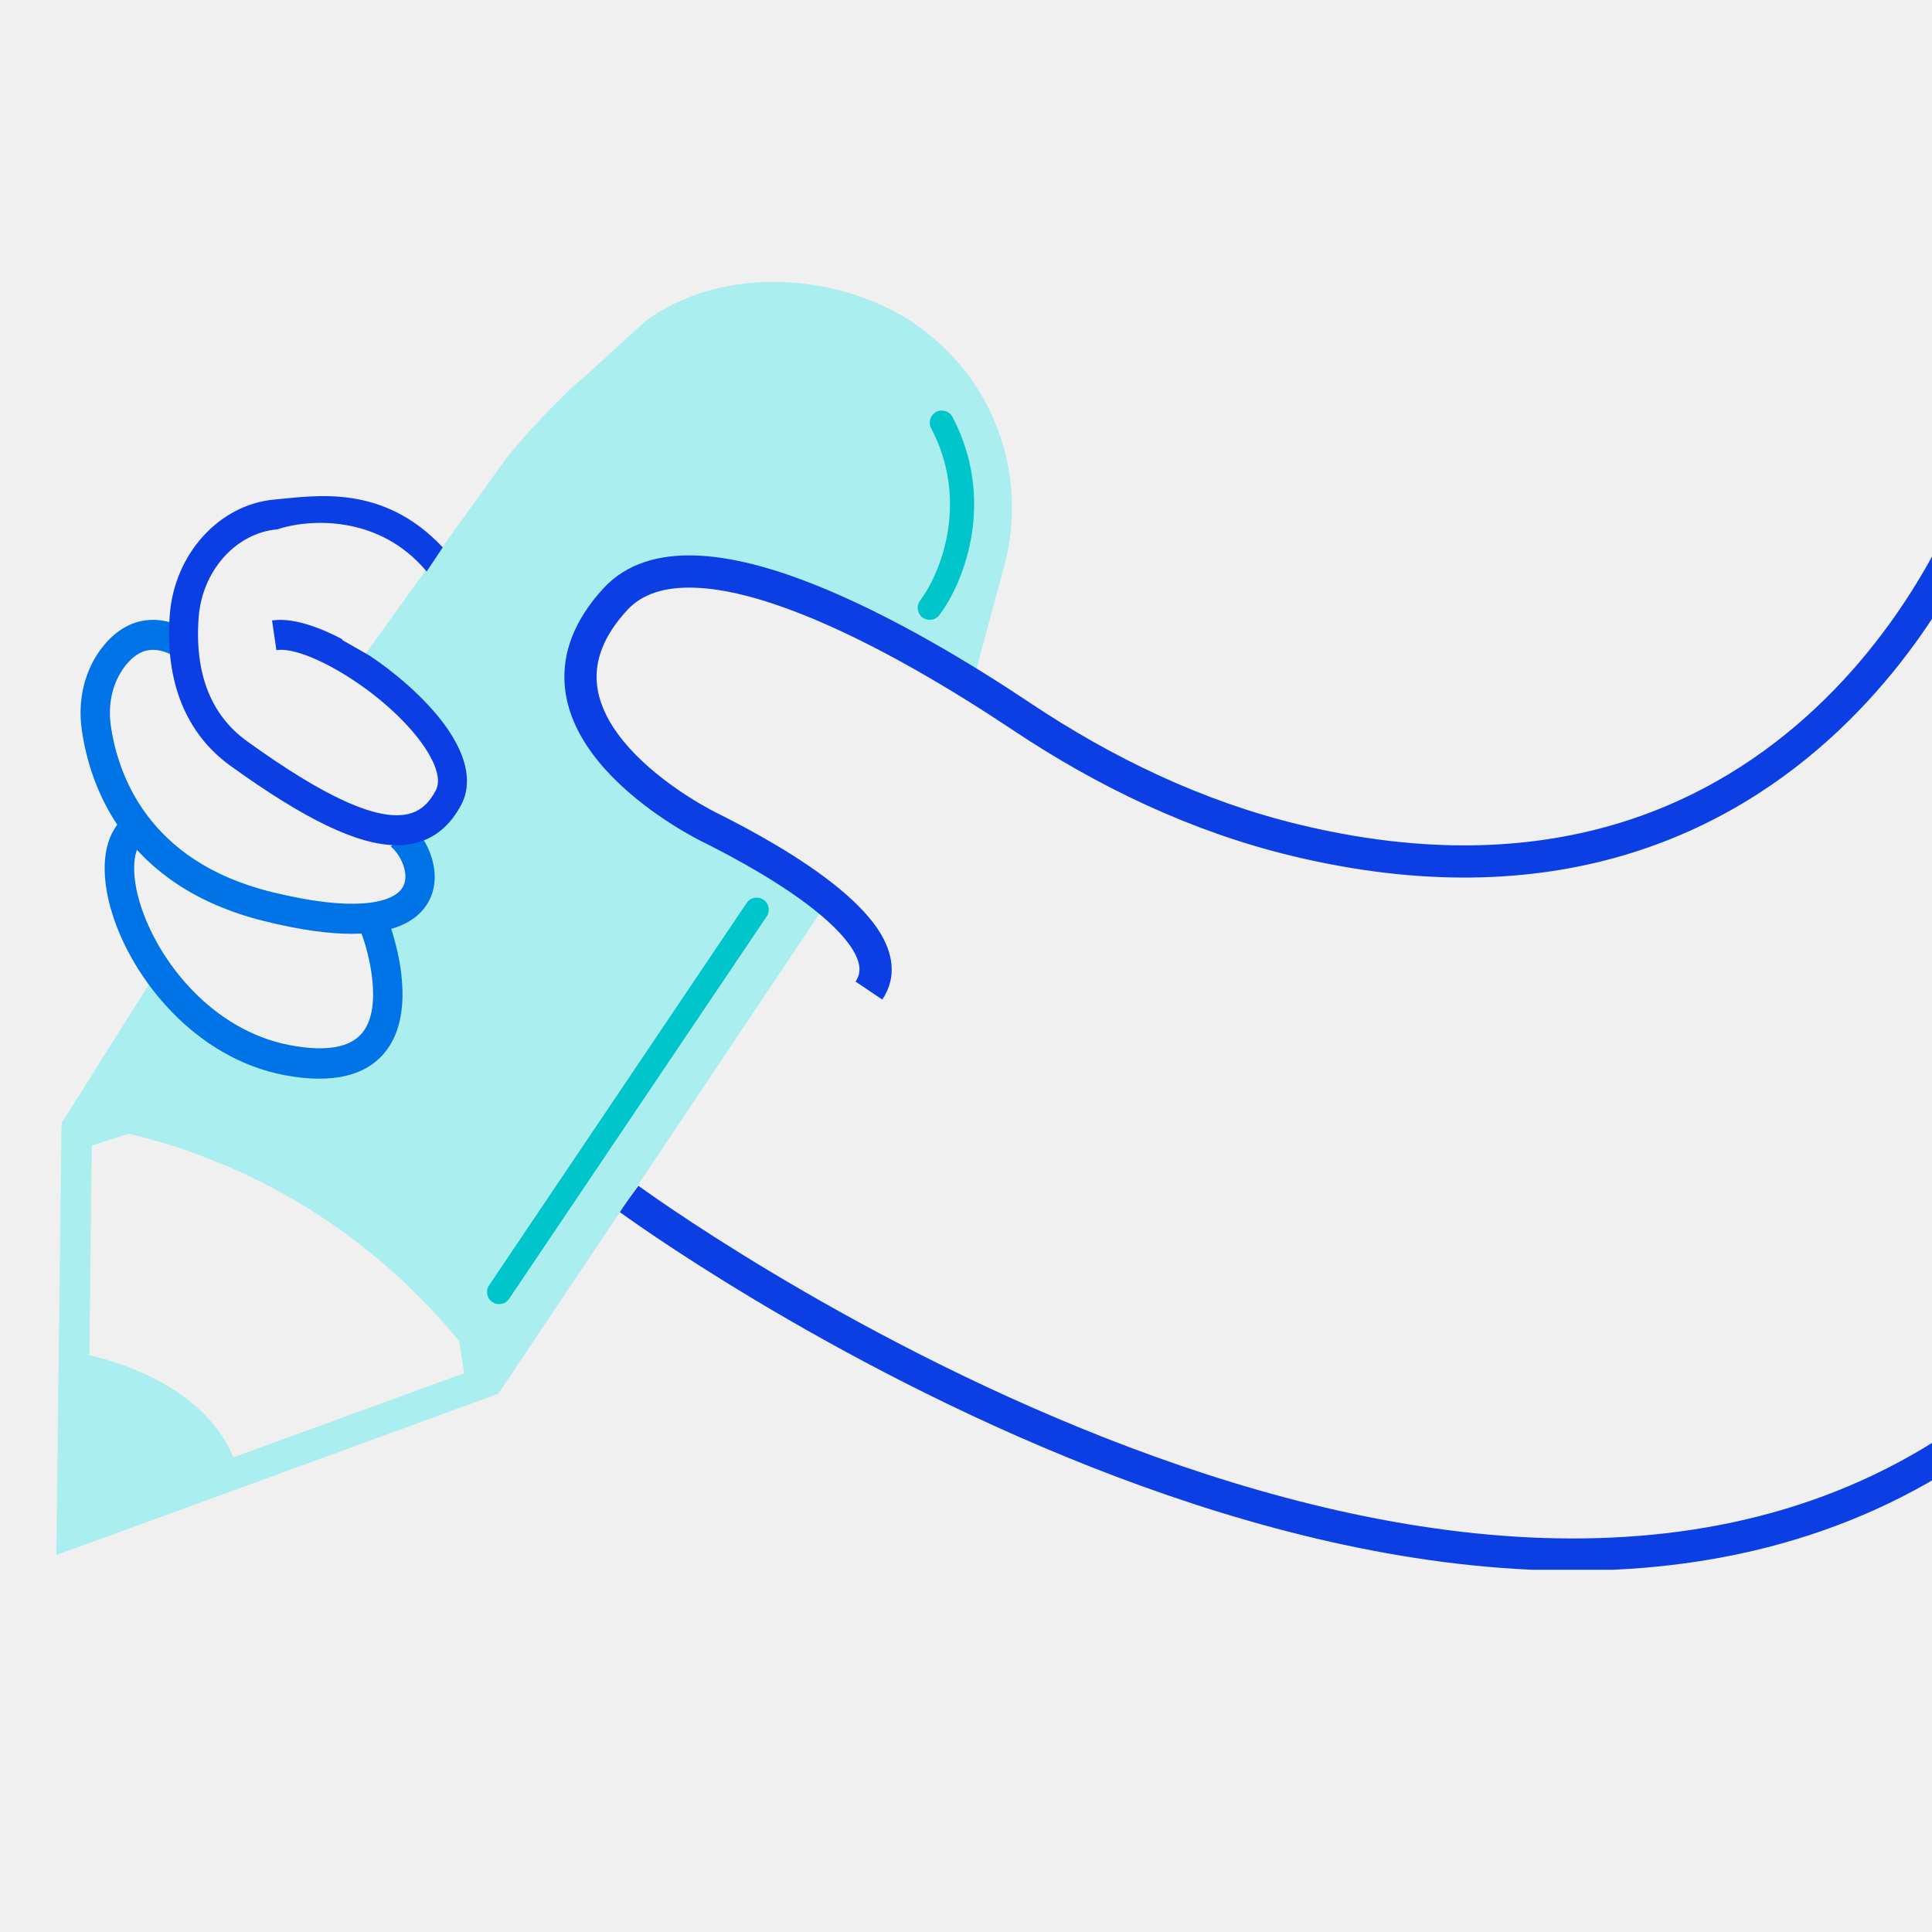
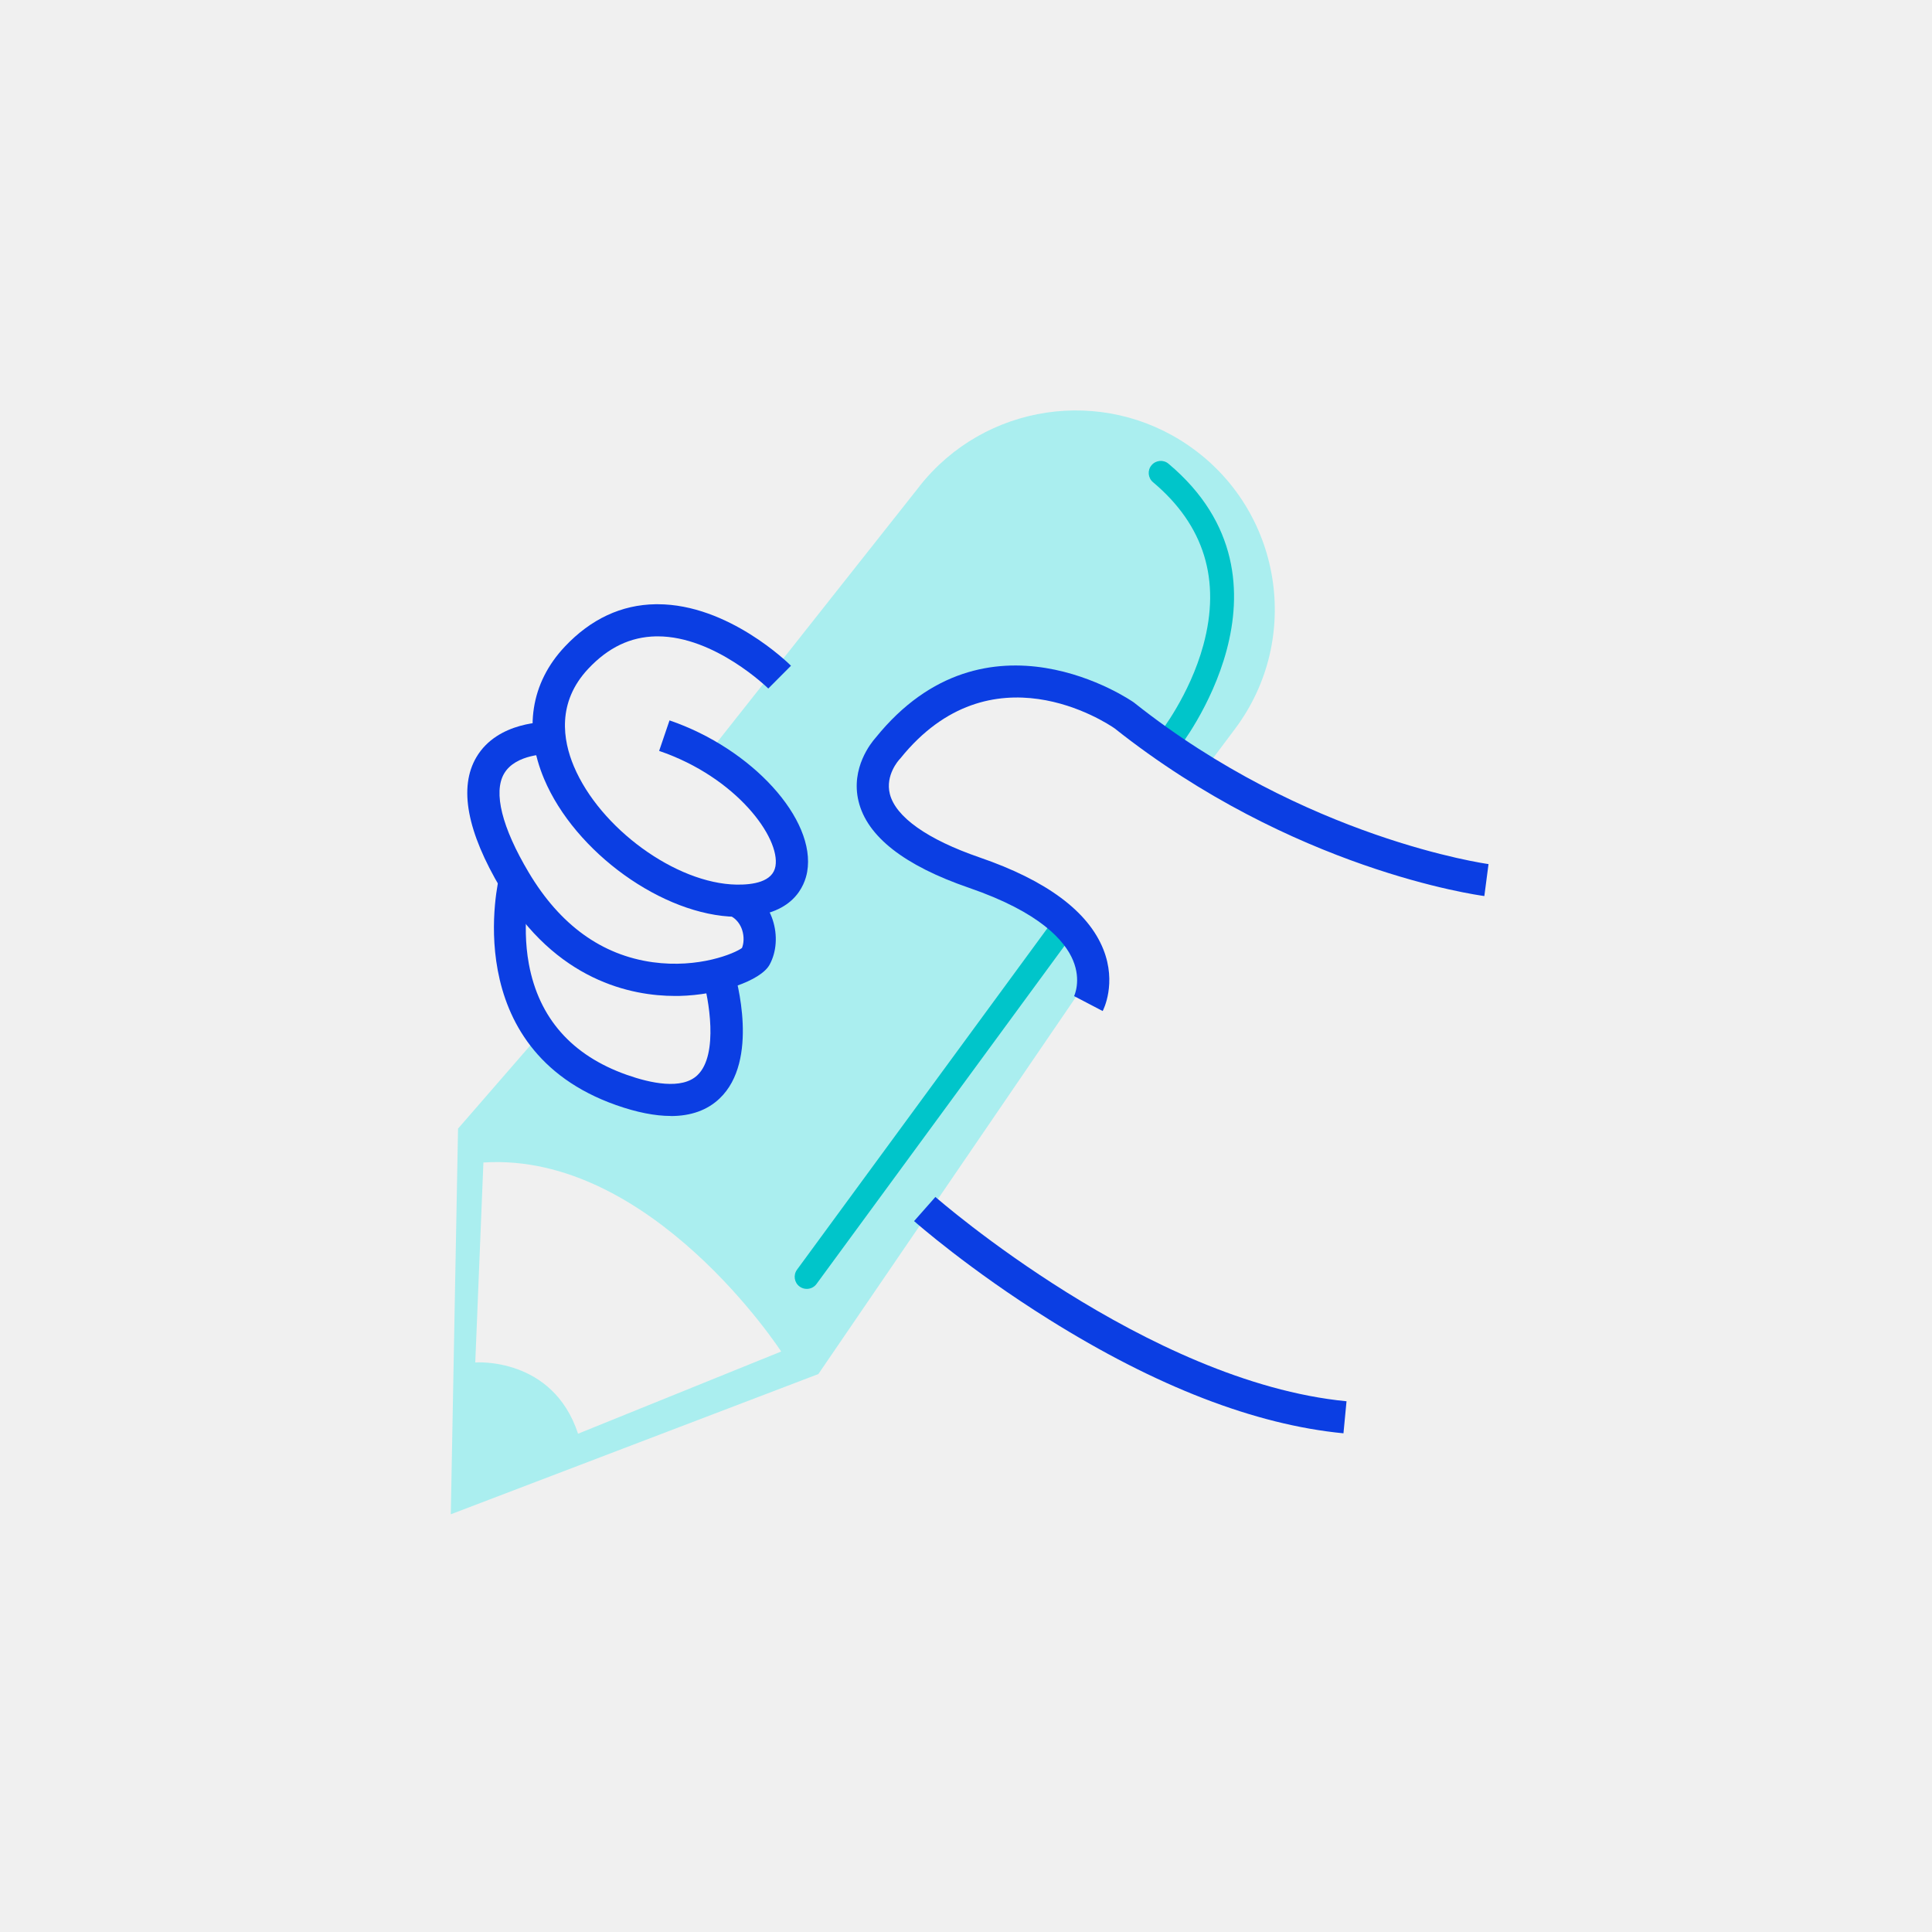
- <svg xmlns="http://www.w3.org/2000/svg" fill="none" viewBox="0 0 64 64">
-   <g clip-path="url(#a)">
-     <g clip-path="url(#b)">
-       <path fill="#0B3EE3" fill-rule="evenodd" d="M20.518 40.141c-0-0-.001-0.0.315-.43.315-.428.316-.43.316-.43l.004.003.014.01c.012.009.031.022.056.04.05.036.124.089.223.159.197.139.49.342.869.598.758.51 1.862 1.228 3.241 2.055 2.76 1.654 6.615 3.738 11 5.465 8.808 3.469 19.577 5.43 27.962-.144l.59.888c-8.85 5.882-20.071 3.742-28.944.248-4.455-1.755-8.364-3.868-11.157-5.542-1.397-.837-2.517-1.565-3.289-2.085-.386-.26-.685-.468-.888-.611a31.98 31.98 0 0 1-.232-.165c-.026-.019-.046-.034-.06-.043l-.016-.011-.005-.004Z" clip-rule="evenodd" />
-       <path fill="#AAEEEF" d="M30.312 10.727c-2.582-1.74-6.461-1.933-8.952-.071l-1.924 1.76c-.658.498-2.339 2.279-2.805 2.96l-4.765 6.623c.759.214 1.126.63 1.733 1.2 1.478 1.373 1.333 1.333 1.532 2.267-.638 1.251.861 1.548-.597 1.294.81 1.129-1.602 0-.668 3.072-.587 1.139-.4.434-1.529.567.587 1.007.547 3.322 0 4.4-1.004 1.333-3.382.248-5.671-.8-.597-.275-1.215-1.112-1.6-1.6l-3.028 4.809-.172 14.304 2.825-1.028 11.818-4.314 10.927-16.338-4.547-2.513-2.613-2.086-1.256-2.808.324-1.139 1.185-1.77 1.722-.549 2.339-.193 1.448.804 2.461 1.038 3.706 2.065 1.063-3.937c.82-3.042-.375-6.267-2.977-8.017h.02ZM7.74 48.287c-.911-2.167-3.372-3.062-4.78-3.398l.081-6.938 1.215-.397c2.653.621 7.21 2.309 10.957 6.877l.162 1.058-7.646 2.788.01.01Z" />
-       <path fill="#0B3EE3" fill-rule="evenodd" d="M64.889 16.549c0 0-0.0 0.0.502.181.502.18.502.181.502.181l-0.0.001-.001.003-.004.01c-.003.009-.008.021-.014.037a7.136 7.136 0 0 1-.053.136c-.047.117-.117.285-.211.496-.189.422-.477 1.016-.876 1.714-.797 1.395-2.043 3.214-3.839 4.905-3.611 3.399-9.415 6.242-18.12 4.135-3.313-.801-6.408-2.285-9.224-4.164l-0-0c-1.879-1.255-4.57-2.895-7.091-3.877-1.263-.492-2.448-.805-3.449-.839-.997-.034-1.744.208-2.239.747-.808.881-1.045 1.669-1.005 2.349.041.698.38 1.37.888 1.992 1.026 1.252 2.604 2.13 3.062 2.36.015.007.031.015.048.024.531.267 2.188 1.097 3.57 2.13.708.529 1.389 1.144 1.8 1.797.419.667.607 1.479.092 2.245l-.885-.595c.189-.282.185-.612-.111-1.083-.304-.485-.859-1.005-1.534-1.51-1.304-.974-2.889-1.77-3.416-2.034a15.727 15.727 0 0 1-.042-.021c-.493-.248-2.237-1.207-3.409-2.638-.59-.72-1.069-1.601-1.128-2.605-.06-1.021.32-2.082 1.284-3.133l0-0c.781-.85 1.884-1.132 3.061-1.091 1.173.04 2.487.399 3.8.911 2.631 1.025 5.399 2.716 7.296 3.984 2.733 1.824 5.714 3.249 8.882 4.015l0.0 0c8.317 2.013 13.759-.694 17.138-3.874 1.699-1.599 2.884-3.327 3.644-4.657.38-.664.652-1.227.829-1.621.088-.197.152-.352.194-.456.021-.052.036-.092.046-.117a1.394 1.394 0 0 0 .011-.028l.002-.006 0-.001Z" clip-rule="evenodd" />
-       <path fill="#0073E6" d="M10.59 35.731c.976 0 1.706-.299 2.18-.895 1.177-1.482.151-4.189.105-4.302l-.906.374c.242.628.72 2.444.043 3.292-.405.508-1.216.649-2.416.421-2.554-.487-4.356-2.762-4.949-4.669-.285-.916-.269-1.722.041-2.053L3.986 27.2c-.581.624-.68 1.739-.269 3.061.678 2.185 2.753 4.791 5.702 5.353.422.079.811.12 1.169.12l.002-.002Z" />
-       <path fill="#0073E6" d="M11.657 30.933c1.611 0 2.297-.561 2.578-1.139.421-.867-.023-1.984-.675-2.524l-.613.774c.314.257.622.879.415 1.307-.269.554-1.566.894-4.399.188-4.071-1.014-5.064-3.893-5.294-5.516-.103-.74.076-1.461.494-1.982.465-.58.977-.666 1.663-.278l.473-.869c-1.095-.62-2.119-.436-2.887.519-.591.734-.849 1.74-.704 2.754.264 1.873 1.4 5.185 6.027 6.341 1.214.304 2.173.426 2.927.426h-.002Z" />
-       <path fill="#00C5CA" fill-rule="evenodd" d="M25.29 29.802c.183.123.232.372.108.555l-8.533 12.667c-.123.183-.372.232-.555.108-.183-.123-.232-.372-.108-.555l8.533-12.667c.123-.183.372-.232.555-.108ZM31.013 13.646c.196-.103.437-.028.54.168 1.425 2.708.429 5.408-.434 6.56-.133.177-.383.213-.56.08-.177-.133-.212-.383-.08-.56.737-.982 1.607-3.349.366-5.707-.103-.196-.028-.437.168-.54Z" clip-rule="evenodd" />
-       <path fill="#0B3EE3" d="M13.754 27.928c-.191.048-.394.072-.61.072l.002-.002c-1.283 0-3.023-.836-5.512-2.629-1.476-1.065-2.174-2.791-2.011-4.99.148-2.031 1.649-3.679 3.487-3.833 1.29-.111 3.557-.546 5.557 1.587l-.533.799c-1.6-1.92-3.962-1.732-4.944-1.397-1.372.116-2.495 1.37-2.609 2.919-.138 1.856.403 3.235 1.602 4.1 2.592 1.869 4.341 2.656 5.352 2.408.386-.095.673-.343.903-.783.226-.431-.142-1.086-.38-1.438-1.124-1.654-3.64-3.215-4.753-3.216-.053 0-.103.004-.149.011l-.144-.981c.613-.099 1.455.162 2.323.619V21.2l.903.516c1.046.698 2.031 1.608 2.606 2.456.811 1.196.685 2.01.437 2.483-.36.684-.872 1.113-1.525 1.273Z" />
-     </g>
-   </g>
-   <defs>
-     <clipPath id="a">
-       <path fill="#fff" d="M0 0h64v64H0z" />
-     </clipPath>
-     <clipPath id="b">
-       <path fill="#fff" d="M0 0h64v42.667H0z" transform="translate(1.86621 9.33334)" />
-     </clipPath>
-   </defs>
+ <svg xmlns="http://www.w3.org/2000/svg" fill="none" viewBox="0 0 240 240">
+   <path d="m114.24 60.39-26.41 33.4 3.46 2.32 3.8 3.66 3.27 5.19v3.94l-4 2.71-4.08-.07 3.06 1.9 1.02 3.28-1.13 2.72-2.95 1.31s-.26 1.11-.34 1.41c-.08.3.98 3.38.98 3.38l-1.46 7.32-2.53 2.93-3.67.83-6.06-1.24-5.09-2.47-4.9-4.58L56.9 140.2l-.9 47.91 45.66-17.42 35.63-52.16-1.69-1.46-9.46-5.56-10.25-4.39-6.4-8.19.78-5.97 6.21-6.99 8.99-1.87 14.31 3.67 9.85 7.83 3.79-5.06c8.42-11.23 5.8-27.21-5.75-35.18-10.72-7.4-25.35-5.2-33.43 5.02v.01ZM71.81 178.11c-3.15-9.61-12.77-8.86-12.77-8.86l1.01-24.84c20.88-1.35 36.99 23.48 36.99 23.48L71.81 178.1v.01Z" fill="#AAEEEF" />
+   <path d="M100.22 160.11c-.31 0-.62-.09-.89-.29-.67-.49-.81-1.43-.32-2.1l32.2-43.91c.49-.67 1.43-.81 2.1-.32.67.49.81 1.43.32 2.1l-32.2 43.91c-.29.4-.75.61-1.21.61ZM145.19 93.58c-.33 0-.66-.11-.94-.33-.65-.52-.75-1.46-.23-2.11.04-.05 3.76-4.75 5.46-10.99 2.21-8.1.11-14.91-6.25-20.25-.63-.53-.72-1.48-.18-2.11.53-.63 1.48-.72 2.11-.18 17.49 14.69 1.37 35.21 1.2 35.42-.3.37-.73.56-1.17.56v-.01Z" fill="#00C5CA" />
+   <path d="M91.73 113.89h-.32c-9.06-.16-19.97-8-23.82-17.13-2.57-6.1-1.66-11.94 2.57-16.43 3.23-3.43 7.03-5.21 11.29-5.27h.25c8.78 0 16.25 7.33 16.56 7.64l-2.82 2.83c-.07-.07-6.63-6.48-13.74-6.48h-.2c-3.17.06-5.93 1.37-8.42 4.02-3.94 4.19-3.15 8.91-1.79 12.13 3.24 7.69 12.68 14.56 20.2 14.69 2.03.03 4.5-.33 4.84-2.28.62-3.53-4.83-11.05-14.45-14.33l1.29-3.79c10.25 3.5 18.24 12.29 17.1 18.81-.3 1.69-1.72 5.59-8.53 5.59h-.01Z" fill="#0B3EE3" />
+   <path d="M83.85 123.72c-5.34 0-14.79-1.83-21.61-13.29-4.24-7.12-5.27-12.63-3.06-16.37 2.66-4.52 8.79-4.38 9.04-4.38l-.12 4 .06-2-.05 2s-4.05-.06-5.49 2.42c-1.36 2.33-.27 6.69 3.06 12.28 3.88 6.52 9.06 10.27 15.4 11.15 5.72.79 10.19-1.09 11.09-1.77.22-.53.3-1.38.02-2.24-.19-.58-.62-1.37-1.6-1.83l1.72-3.61c1.76.84 3.07 2.33 3.68 4.2.62 1.89.48 3.96-.38 5.54-1.08 2.01-6.24 3.79-11.27 3.9h-.5.01Z" fill="#0B3EE3" />
+   <path d="M83.339 138.63c-1.97 0-4.24-.45-6.8-1.35-19.8-6.99-14.57-28.16-14.52-28.37l3.87 1s-1.15 4.64-.19 9.85c1.25 6.72 5.34 11.35 12.16 13.76 2.94 1.04 6.85 1.89 8.78.04 2.69-2.56 1.36-9.65.68-11.93l3.83-1.15c.34 1.14 3.2 11.25-1.75 15.97-1.53 1.46-3.56 2.19-6.08 2.19l.02-.01ZM166.88 178.05c-10.96-1.06-23.28-5.82-36.6-14.16-9.87-6.17-16.45-11.96-16.73-12.2l2.65-3c.26.23 26.34 22.99 51.07 25.38l-.38 3.98h-.01ZM136.97 125.59l-3.54-1.85c.02-.05.91-1.93-.13-4.43-1.01-2.44-4.08-5.98-12.92-9.02-8.06-2.77-12.68-6.39-13.73-10.76-1-4.14 1.61-7.31 2.11-7.87 13.8-17.12 31.88-4.55 32.06-4.42.03.02.06.04.08.06 21.25 16.88 43.78 20.01 44.01 20.04l-.52 3.97c-.96-.13-23.83-3.3-45.93-20.83-1.01-.7-15.37-10.26-26.62 3.74-.04.05-.08.09-.12.13-.06.07-1.77 1.94-1.18 4.28.72 2.86 4.67 5.65 11.14 7.88 8.33 2.86 13.5 6.71 15.38 11.42 1.68 4.22 0 7.52-.08 7.66h-.01Z" fill="#0B3EE3" />
</svg>
